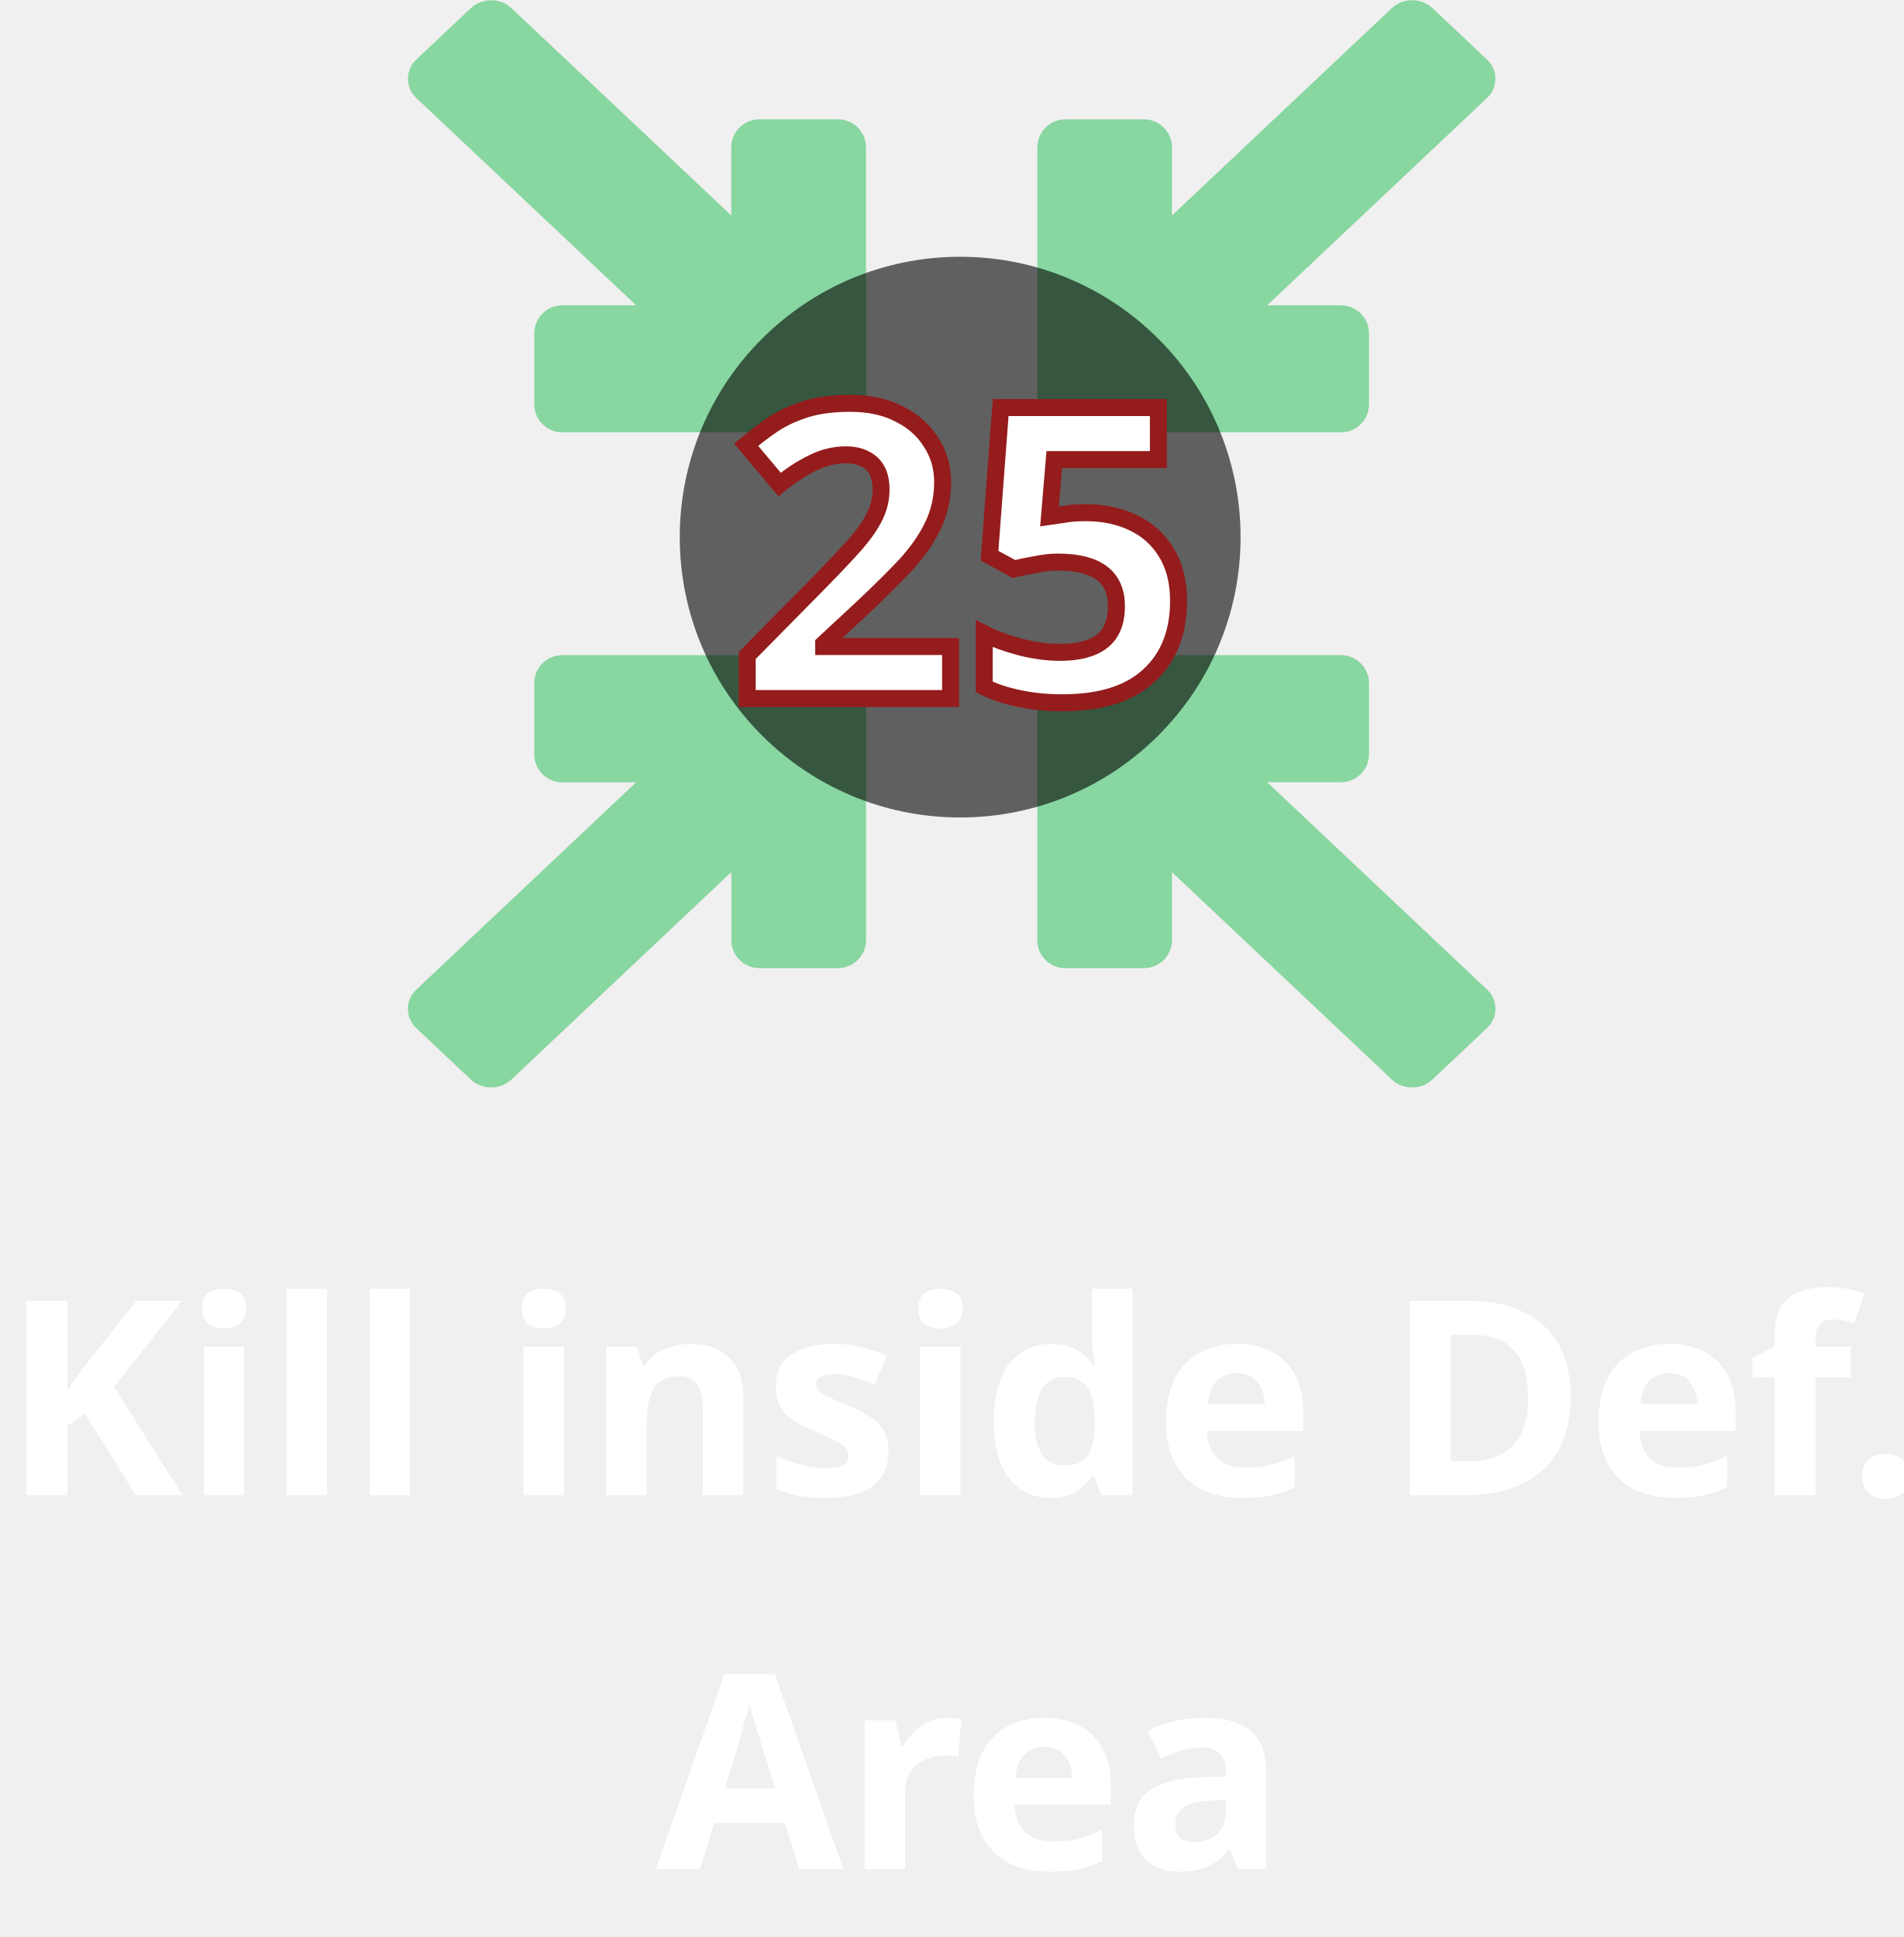
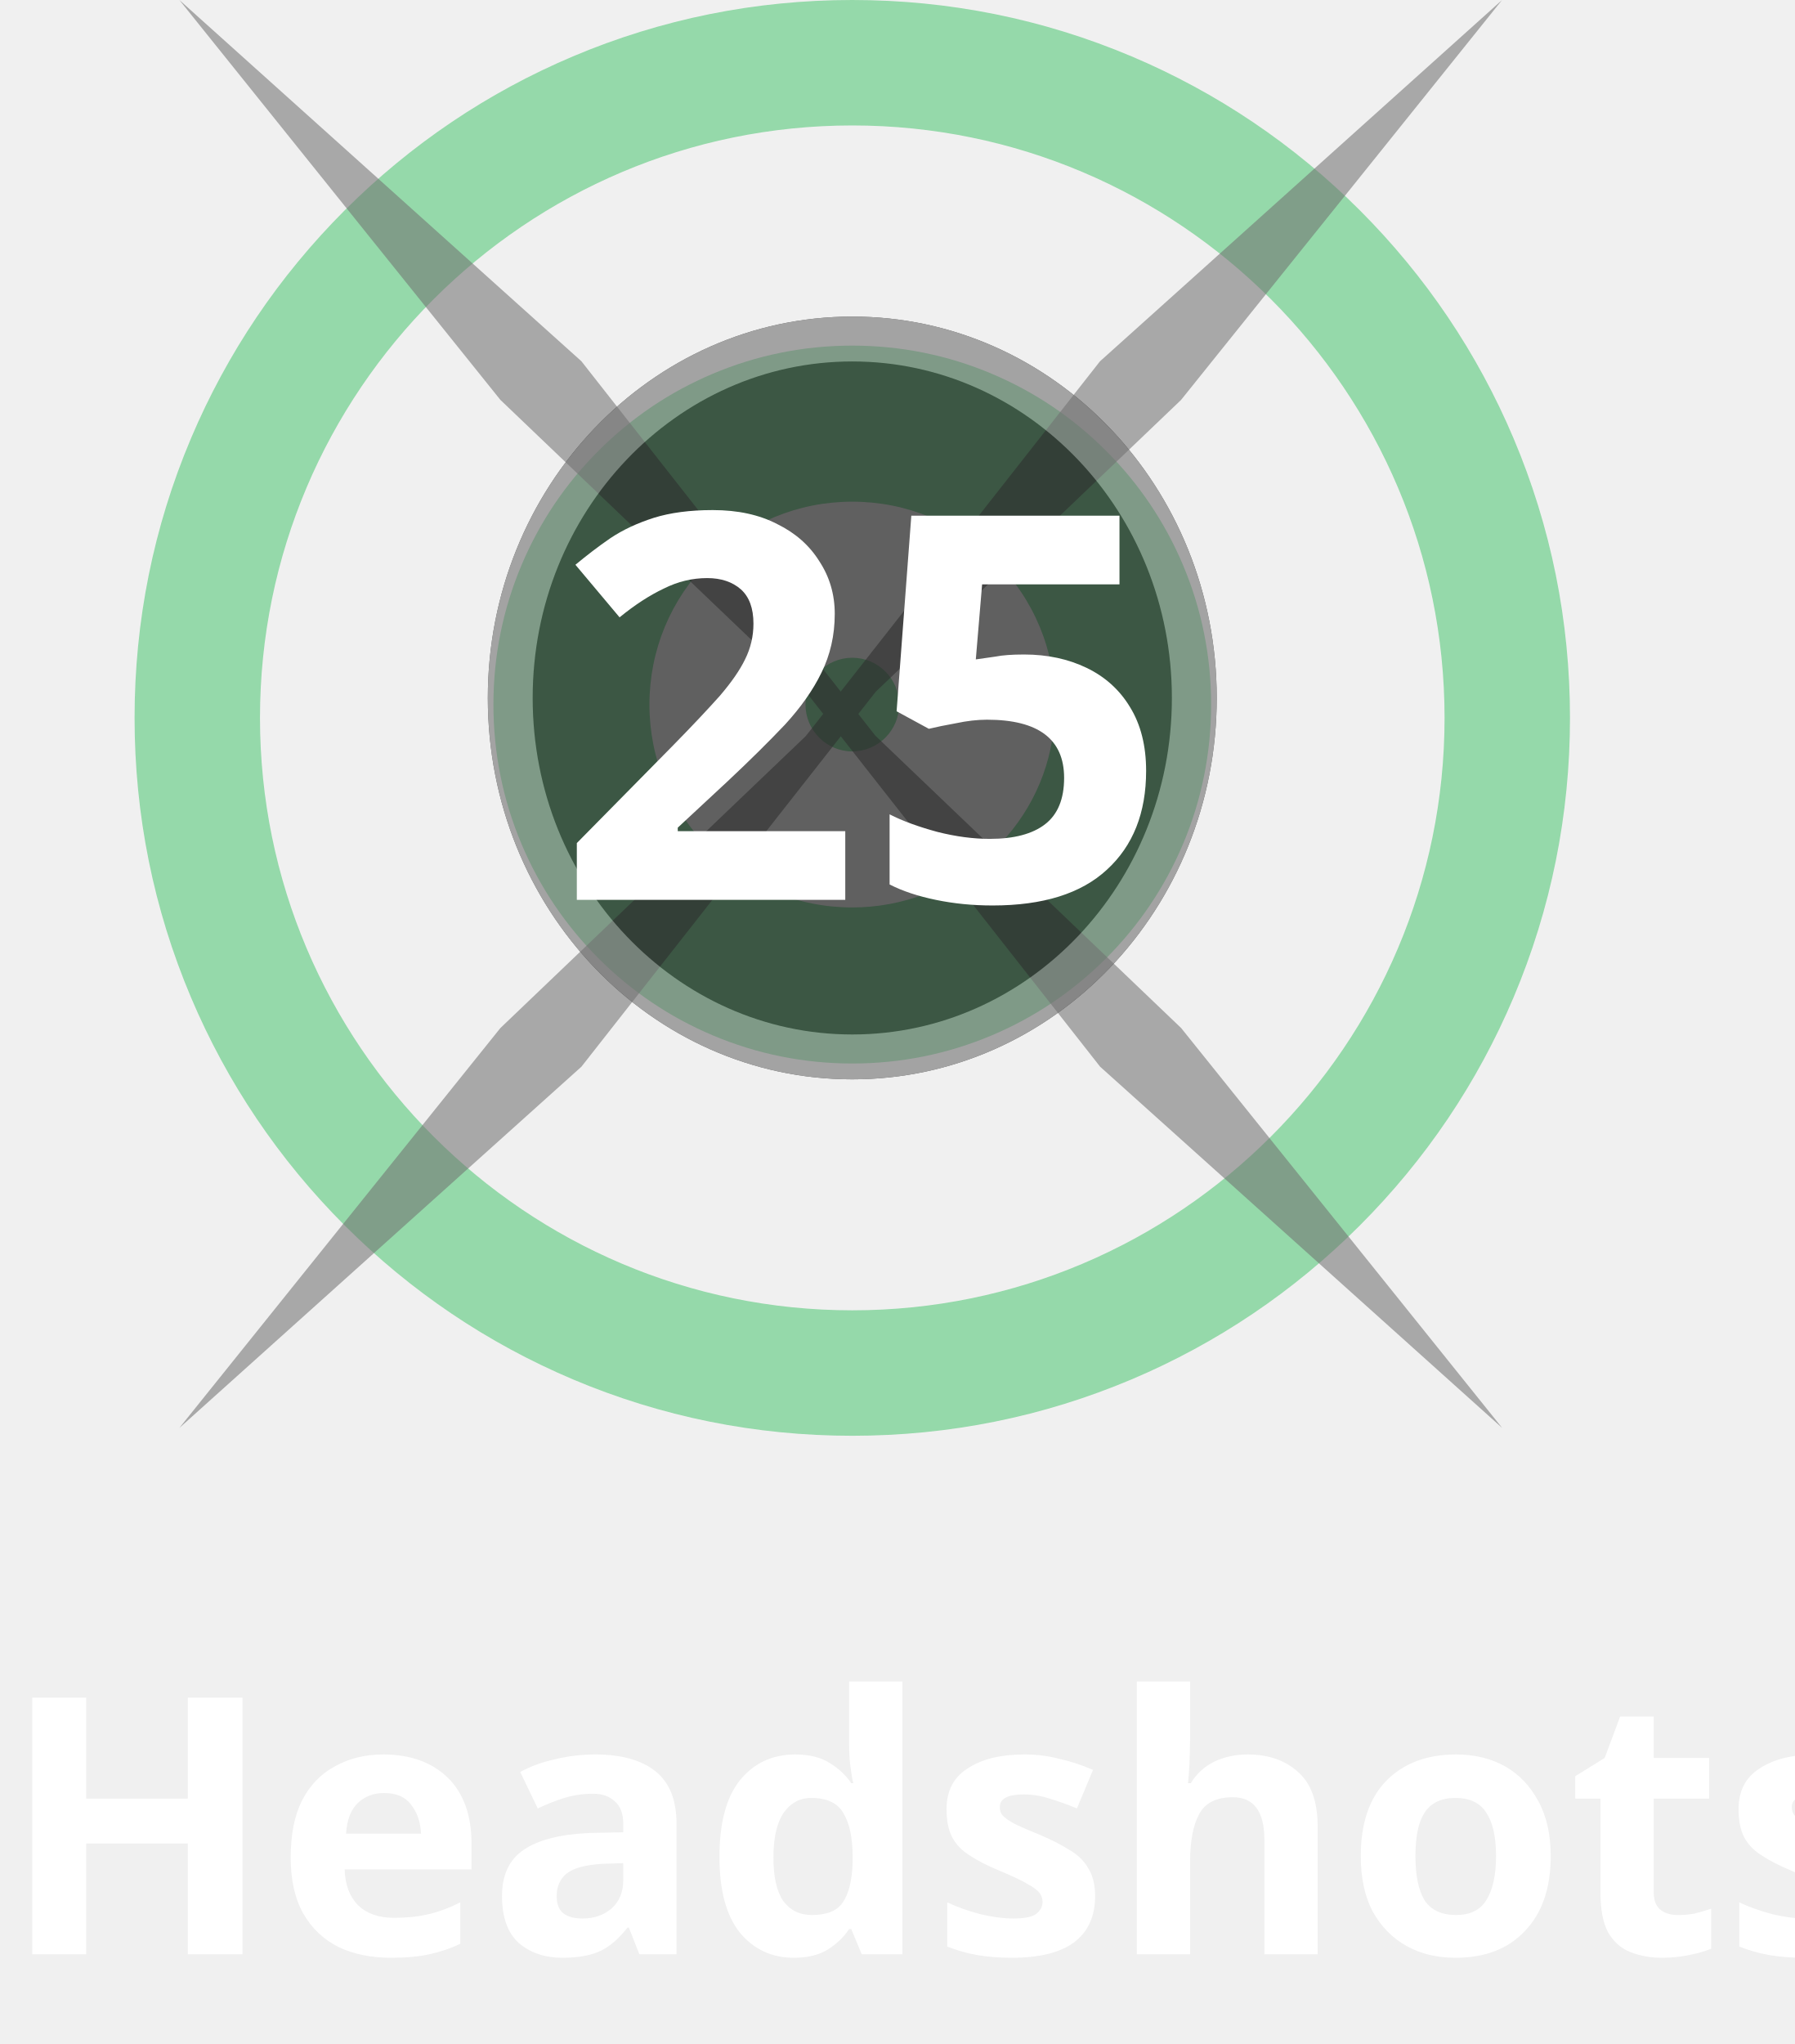
- <svg xmlns="http://www.w3.org/2000/svg" id="Component_202_1" data-name="Component 202 – 1" width="56" height="57" viewBox="0 0 56 57">
-   <text id="Kill_inside_Def._Area" data-name="Kill inside Def.  Area" transform="translate(28 44)" fill="#fff" font-size="8" font-family="SegoeUI-Bold, Segoe UI" font-weight="700">
-     <tspan x="-27.941" y="0">Kill inside Def. </tspan>
-     <tspan x="-8.705" y="11">Area</tspan>
+ <svg xmlns="http://www.w3.org/2000/svg" id="Component_200_1" data-name="Component 200 – 1" width="40" height="45.556" viewBox="0 0 40 45.556">
+   <g id="td-b-headshots" transform="translate(3)">
+     <g id="Component_193_1" data-name="Component 193 – 1">
+       <g id="Subtraction_212" data-name="Subtraction 212" fill="#50c774" opacity="0.57">
+         <path d="M 16 31.5 C 13.907 31.5 11.877 31.09 9.967 30.282 C 8.121 29.501 6.463 28.384 5.04 26.96 C 3.616 25.537 2.499 23.879 1.718 22.033 C 0.91 20.123 0.5 18.093 0.5 16 C 0.5 13.907 0.91 11.877 1.718 9.967 C 2.499 8.121 3.616 6.463 5.04 5.04 C 6.463 3.616 8.121 2.499 9.967 1.718 C 11.877 0.91 13.907 0.5 16 0.5 C 18.093 0.5 20.123 0.91 22.033 1.718 C 23.879 2.499 25.537 3.616 26.96 5.04 C 28.384 6.463 29.501 8.121 30.282 9.967 C 31.09 11.877 31.5 13.907 31.5 16 C 31.5 18.093 31.09 20.123 30.282 22.033 C 29.501 23.879 28.384 25.537 26.96 26.96 C 25.537 28.384 23.879 29.501 22.033 30.282 C 20.123 31.09 18.093 31.5 16 31.5 Z M 16 2.296 C 8.444 2.296 2.296 8.444 2.296 16 C 2.296 23.556 8.444 29.704 16 29.704 C 23.556 29.704 29.704 23.556 29.704 16 C 29.704 8.444 23.556 2.296 16 2.296 Z" stroke="none" />
+         <path d="M 16 31 C 18.025 31 19.99 30.604 21.838 29.822 C 23.624 29.066 25.229 27.985 26.607 26.607 C 27.985 25.229 29.066 23.624 29.822 21.838 C 30.604 19.99 31 18.025 31 16 C 31 13.975 30.604 12.01 29.822 10.162 C 29.066 8.376 27.985 6.771 26.607 5.393 C 25.229 4.015 23.624 2.934 21.838 2.178 C 19.99 1.396 18.025 1 16 1 C 13.975 1 12.01 1.396 10.162 2.178 C 8.376 2.934 6.771 4.015 5.393 5.393 C 4.015 6.771 2.934 8.376 2.178 10.162 C 1.396 12.01 1 13.975 1 16 C 1 18.025 1.396 19.99 2.178 21.838 C 2.934 23.624 4.015 25.229 5.393 26.607 C 6.771 27.985 8.376 29.066 10.162 29.822 C 12.01 30.604 13.975 31 16 31 M 16 1.796 C 23.832 1.796 30.204 8.168 30.204 16 C 30.204 23.832 23.832 30.204 16 30.204 C 8.168 30.204 1.796 23.832 1.796 16 C 1.796 8.168 8.168 1.796 16 1.796 M 16 32 C 13.84 32 11.745 31.577 9.772 30.743 C 7.867 29.937 6.156 28.783 4.686 27.314 C 3.217 25.844 2.063 24.133 1.257 22.228 C 0.423 20.255 0 18.16 0 16 C 0 13.84 0.423 11.745 1.257 9.772 C 2.063 7.867 3.217 6.156 4.686 4.686 C 6.156 3.217 7.867 2.063 9.772 1.257 C 11.745 0.423 13.84 0 16 0 C 18.16 0 20.255 0.423 22.228 1.257 C 24.133 2.063 25.844 3.217 27.314 4.686 C 28.783 6.156 29.937 7.867 30.743 9.772 C 31.577 11.745 32 13.84 32 16 C 32 18.16 31.577 20.255 30.743 22.228 C 29.937 24.133 28.783 25.844 27.314 27.314 C 25.844 28.783 24.133 29.937 22.228 30.743 C 20.255 31.577 18.16 32 16 32 Z M 16 2.796 C 8.719 2.796 2.796 8.719 2.796 16 C 2.796 23.281 8.719 29.204 16 29.204 C 23.281 29.204 29.204 23.281 29.204 16 C 29.204 8.719 23.281 2.796 16 2.796 Z" stroke="none" fill="#50c774" />
+       </g>
+       <g id="Subtraction_214" data-name="Subtraction 214" transform="translate(8 7.703)" fill="#50c774" opacity="0.57">
+         <path d="M 8 15.5 C 6.987 15.5 6.005 15.302 5.081 14.911 C 4.188 14.533 3.386 13.992 2.697 13.303 C 2.008 12.614 1.467 11.812 1.089 10.919 C 0.698 9.995 0.5 9.013 0.5 8 C 0.5 6.987 0.698 6.005 1.089 5.081 C 1.467 4.188 2.008 3.386 2.697 2.697 C 3.386 2.008 4.188 1.467 5.081 1.089 C 6.005 0.698 6.987 0.5 8 0.5 C 9.013 0.5 9.995 0.698 10.919 1.089 C 11.812 1.467 12.614 2.008 13.303 2.697 C 13.992 3.386 14.533 4.188 14.911 5.081 C 15.302 6.005 15.5 6.987 15.5 8 C 15.5 9.013 15.302 9.995 14.911 10.919 C 14.533 11.812 13.992 12.614 13.303 13.303 C 12.614 13.992 11.812 14.533 10.919 14.911 C 9.995 15.302 9.013 15.5 8 15.5 Z M 8 2.978 C 6.658 2.978 5.397 3.501 4.449 4.449 C 3.501 5.397 2.978 6.658 2.978 8 C 2.978 9.342 3.501 10.603 4.449 11.551 C 5.398 12.499 6.659 13.022 8 13.022 C 9.235 13.022 10.425 12.57 11.349 11.749 C 12.264 10.937 12.843 9.837 12.98 8.65 C 13.009 8.401 13.022 8.206 13.022 8 C 13.022 6.659 12.499 5.398 11.551 4.449 C 10.603 3.501 9.342 2.978 8 2.978 Z M 8 8.544 C 7.7 8.544 7.457 8.3 7.457 8 C 7.457 7.7 7.7 7.457 8 7.457 C 8.3 7.457 8.544 7.7 8.544 8 C 8.544 8.3 8.3 8.544 8 8.544 Z" stroke="none" />
+         <path d="M 8 15 C 8.945 15 9.862 14.815 10.724 14.45 C 11.558 14.098 12.306 13.593 12.95 12.95 C 13.593 12.306 14.098 11.558 14.45 10.724 C 14.815 9.862 15 8.945 15 8 C 15 7.054 14.815 6.138 14.45 5.276 C 14.098 4.442 13.593 3.693 12.95 3.05 C 12.307 2.407 11.558 1.902 10.724 1.55 C 9.862 1.185 8.945 1 8 1 C 7.054 1 6.138 1.185 5.276 1.55 C 4.442 1.902 3.693 2.407 3.05 3.05 C 2.407 3.693 1.902 4.442 1.55 5.275 C 1.185 6.138 1 7.054 1 8 C 1 8.945 1.185 9.862 1.55 10.724 C 1.902 11.558 2.407 12.306 3.05 12.95 C 3.693 13.593 4.442 14.098 5.276 14.45 C 6.138 14.815 7.054 15 8 15 M 8 2.478 C 9.475 2.478 10.862 3.053 11.904 4.096 C 12.947 5.138 13.522 6.525 13.522 8 C 13.522 8.226 13.508 8.438 13.477 8.708 C 13.326 10.016 12.688 11.229 11.681 12.123 C 10.665 13.025 9.358 13.522 8 13.522 C 6.525 13.522 5.138 12.947 4.096 11.904 C 3.053 10.862 2.478 9.475 2.478 8 C 2.478 6.525 3.053 5.138 4.095 4.096 C 5.138 3.053 6.525 2.478 8 2.478 M 8 16 C 6.92 16 5.872 15.788 4.886 15.371 C 3.933 14.968 3.078 14.392 2.343 13.657 C 1.608 12.922 1.032 12.067 0.629 11.114 C 0.212 10.128 0 9.08 0 8 C 0 6.92 0.212 5.872 0.629 4.886 C 1.032 3.933 1.608 3.078 2.343 2.343 C 3.078 1.608 3.933 1.032 4.886 0.629 C 5.872 0.212 6.92 -4.76837158203125e-07 8 -4.76837158203125e-07 C 9.08 -4.76837158203125e-07 10.128 0.212 11.114 0.629 C 12.067 1.032 12.922 1.608 13.657 2.343 C 14.392 3.078 14.968 3.933 15.371 4.886 C 15.788 5.872 16 6.92 16 8 C 16 9.08 15.788 10.128 15.371 11.114 C 14.968 12.067 14.392 12.922 13.657 13.657 C 12.922 14.392 12.067 14.968 11.114 15.371 C 10.128 15.788 9.08 16 8 16 Z M 8 3.478 C 6.792 3.478 5.657 3.949 4.803 4.803 C 3.949 5.657 3.478 6.792 3.478 8 C 3.478 9.208 3.949 10.343 4.803 11.197 C 5.657 12.051 6.792 12.522 8 12.522 C 9.113 12.522 10.184 12.115 11.017 11.375 C 11.84 10.645 12.361 9.657 12.483 8.593 C 12.51 8.363 12.522 8.186 12.522 8 C 12.522 6.792 12.051 5.657 11.197 4.803 C 10.343 3.949 9.208 3.478 8 3.478 Z M 8 9.044 C 7.425 9.044 6.957 8.575 6.957 8 C 6.957 7.425 7.425 6.957 8 6.957 C 8.575 6.957 9.044 7.425 9.044 8 C 9.044 8.575 8.575 9.044 8 9.044 Z" stroke="none" fill="#50c774" />
+       </g>
+       <g id="Union_150" data-name="Union 150" transform="translate(-2.184)" fill="#fff" opacity="0.57">
+         <path d="M 28.436 27.348 L 24.076 23.431 L 20.291 18.61 L 25.147 23.251 L 28.436 27.348 Z M 7.419 27.348 L 10.708 23.251 L 15.564 18.61 L 11.78 23.431 L 7.419 27.348 Z M 20.29 13.213 L 24.073 8.395 L 28.431 4.48 L 25.144 8.575 L 20.29 13.213 Z M 15.562 13.212 L 10.708 8.574 L 7.42 4.479 L 11.779 8.394 L 15.562 13.212 Z" stroke="none" />
+         <path d="M 32.672 31.825 L 23.709 23.774 L 17.928 16.41 L 12.146 23.774 L 3.183 31.825 L 10.339 22.913 L 17.146 16.407 L 17.536 15.911 L 17.158 15.429 L 10.339 8.912 L 3.183 4.768066446558805e-06 L 12.145 8.051 L 17.926 15.414 L 23.707 8.052 L 32.669 0.001 L 25.513 8.914 L 18.706 15.418 L 18.318 15.913 L 18.697 16.395 L 25.516 22.913 L 32.672 31.825 Z" stroke="none" fill="#707070" />
+       </g>
+     </g>
+     <g id="Component_194_1" data-name="Component 194 – 1" transform="translate(7.875 7.056)">
+       <g id="Ellipse_324" data-name="Ellipse 324" stroke="#707070" stroke-width="1" opacity="0.6">
+         <ellipse cx="8.125" cy="8.5" rx="8.125" ry="8.5" stroke="none" />
+         <ellipse cx="8.125" cy="8.5" rx="7.625" ry="8" fill="none" />
+       </g>
+       <text id="_25" data-name="25" transform="translate(1.5 13)" fill="#fff" font-size="12" font-family="SegoeUI-Bold, Segoe UI" font-weight="700">
+         <tspan x="0" y="0">25</tspan>
+       </text>
+     </g>
+   </g>
+   <text id="Headshots" transform="translate(0 43.556)" fill="#fff" font-size="8" font-family="SegoeUI-Bold, Segoe UI" font-weight="700">
+     <tspan x="0" y="0">Headshots</tspan>
  </text>
-   <g id="Component_195_1" data-name="Component 195 – 1" transform="translate(12)">
-     <path id="Subtraction_485" data-name="Subtraction 485" d="M44.549,47a.868.868,0,0,1-.6-.235l-6.467-6.1V42.69a.827.827,0,0,1-.85.8H34.368a.827.827,0,0,1-.85-.8v-7.61a.827.827,0,0,1,.85-.8h8.063a.827.827,0,0,1,.849.8v2.138a.827.827,0,0,1-.849.8H40.283l6.467,6.1a.77.77,0,0,1,0,1.133l-1.6,1.511A.868.868,0,0,1,44.549,47Zm-27.1,0a.868.868,0,0,1-.6-.235l-1.6-1.511a.77.77,0,0,1,0-1.133l6.467-6.1H19.568a.827.827,0,0,1-.849-.8V35.079a.827.827,0,0,1,.849-.8h8.063a.827.827,0,0,1,.849.8v7.61a.827.827,0,0,1-.849.8H25.367a.827.827,0,0,1-.849-.8V40.662l-6.466,6.1A.873.873,0,0,1,17.45,47ZM42.432,27.723H34.369a.827.827,0,0,1-.849-.8v-7.61a.827.827,0,0,1,.849-.8h2.264a.827.827,0,0,1,.849.8v2.028l6.467-6.1a.884.884,0,0,1,1.2,0l1.6,1.511a.77.77,0,0,1,0,1.133l-6.466,6.1h2.147a.827.827,0,0,1,.849.8v2.137A.827.827,0,0,1,42.432,27.723Zm-14.8,0H19.57a.827.827,0,0,1-.85-.8V24.785a.828.828,0,0,1,.85-.8h2.147l-6.467-6.1a.77.77,0,0,1,0-1.133l1.6-1.511a.886.886,0,0,1,1.2,0l6.466,6.1V19.311a.827.827,0,0,1,.85-.8h2.264a.827.827,0,0,1,.849.8v7.61A.827.827,0,0,1,27.632,27.723Z" transform="translate(-15 -15)" fill="#50c774" opacity="0.65" />
-     <circle id="Ellipse_325" data-name="Ellipse 325" cx="8.25" cy="8.25" r="8.25" transform="translate(8 7.556)" opacity="0.6" />
-     <text id="_25" data-name="25" transform="translate(9.5 20.556)" fill="#fff" stroke="#951c1c" stroke-width="0.5" font-size="12" font-family="SegoeUI-Bold, Segoe UI" font-weight="700">
-       <tspan x="0" y="0">25</tspan>
-     </text>
-   </g>
</svg>
